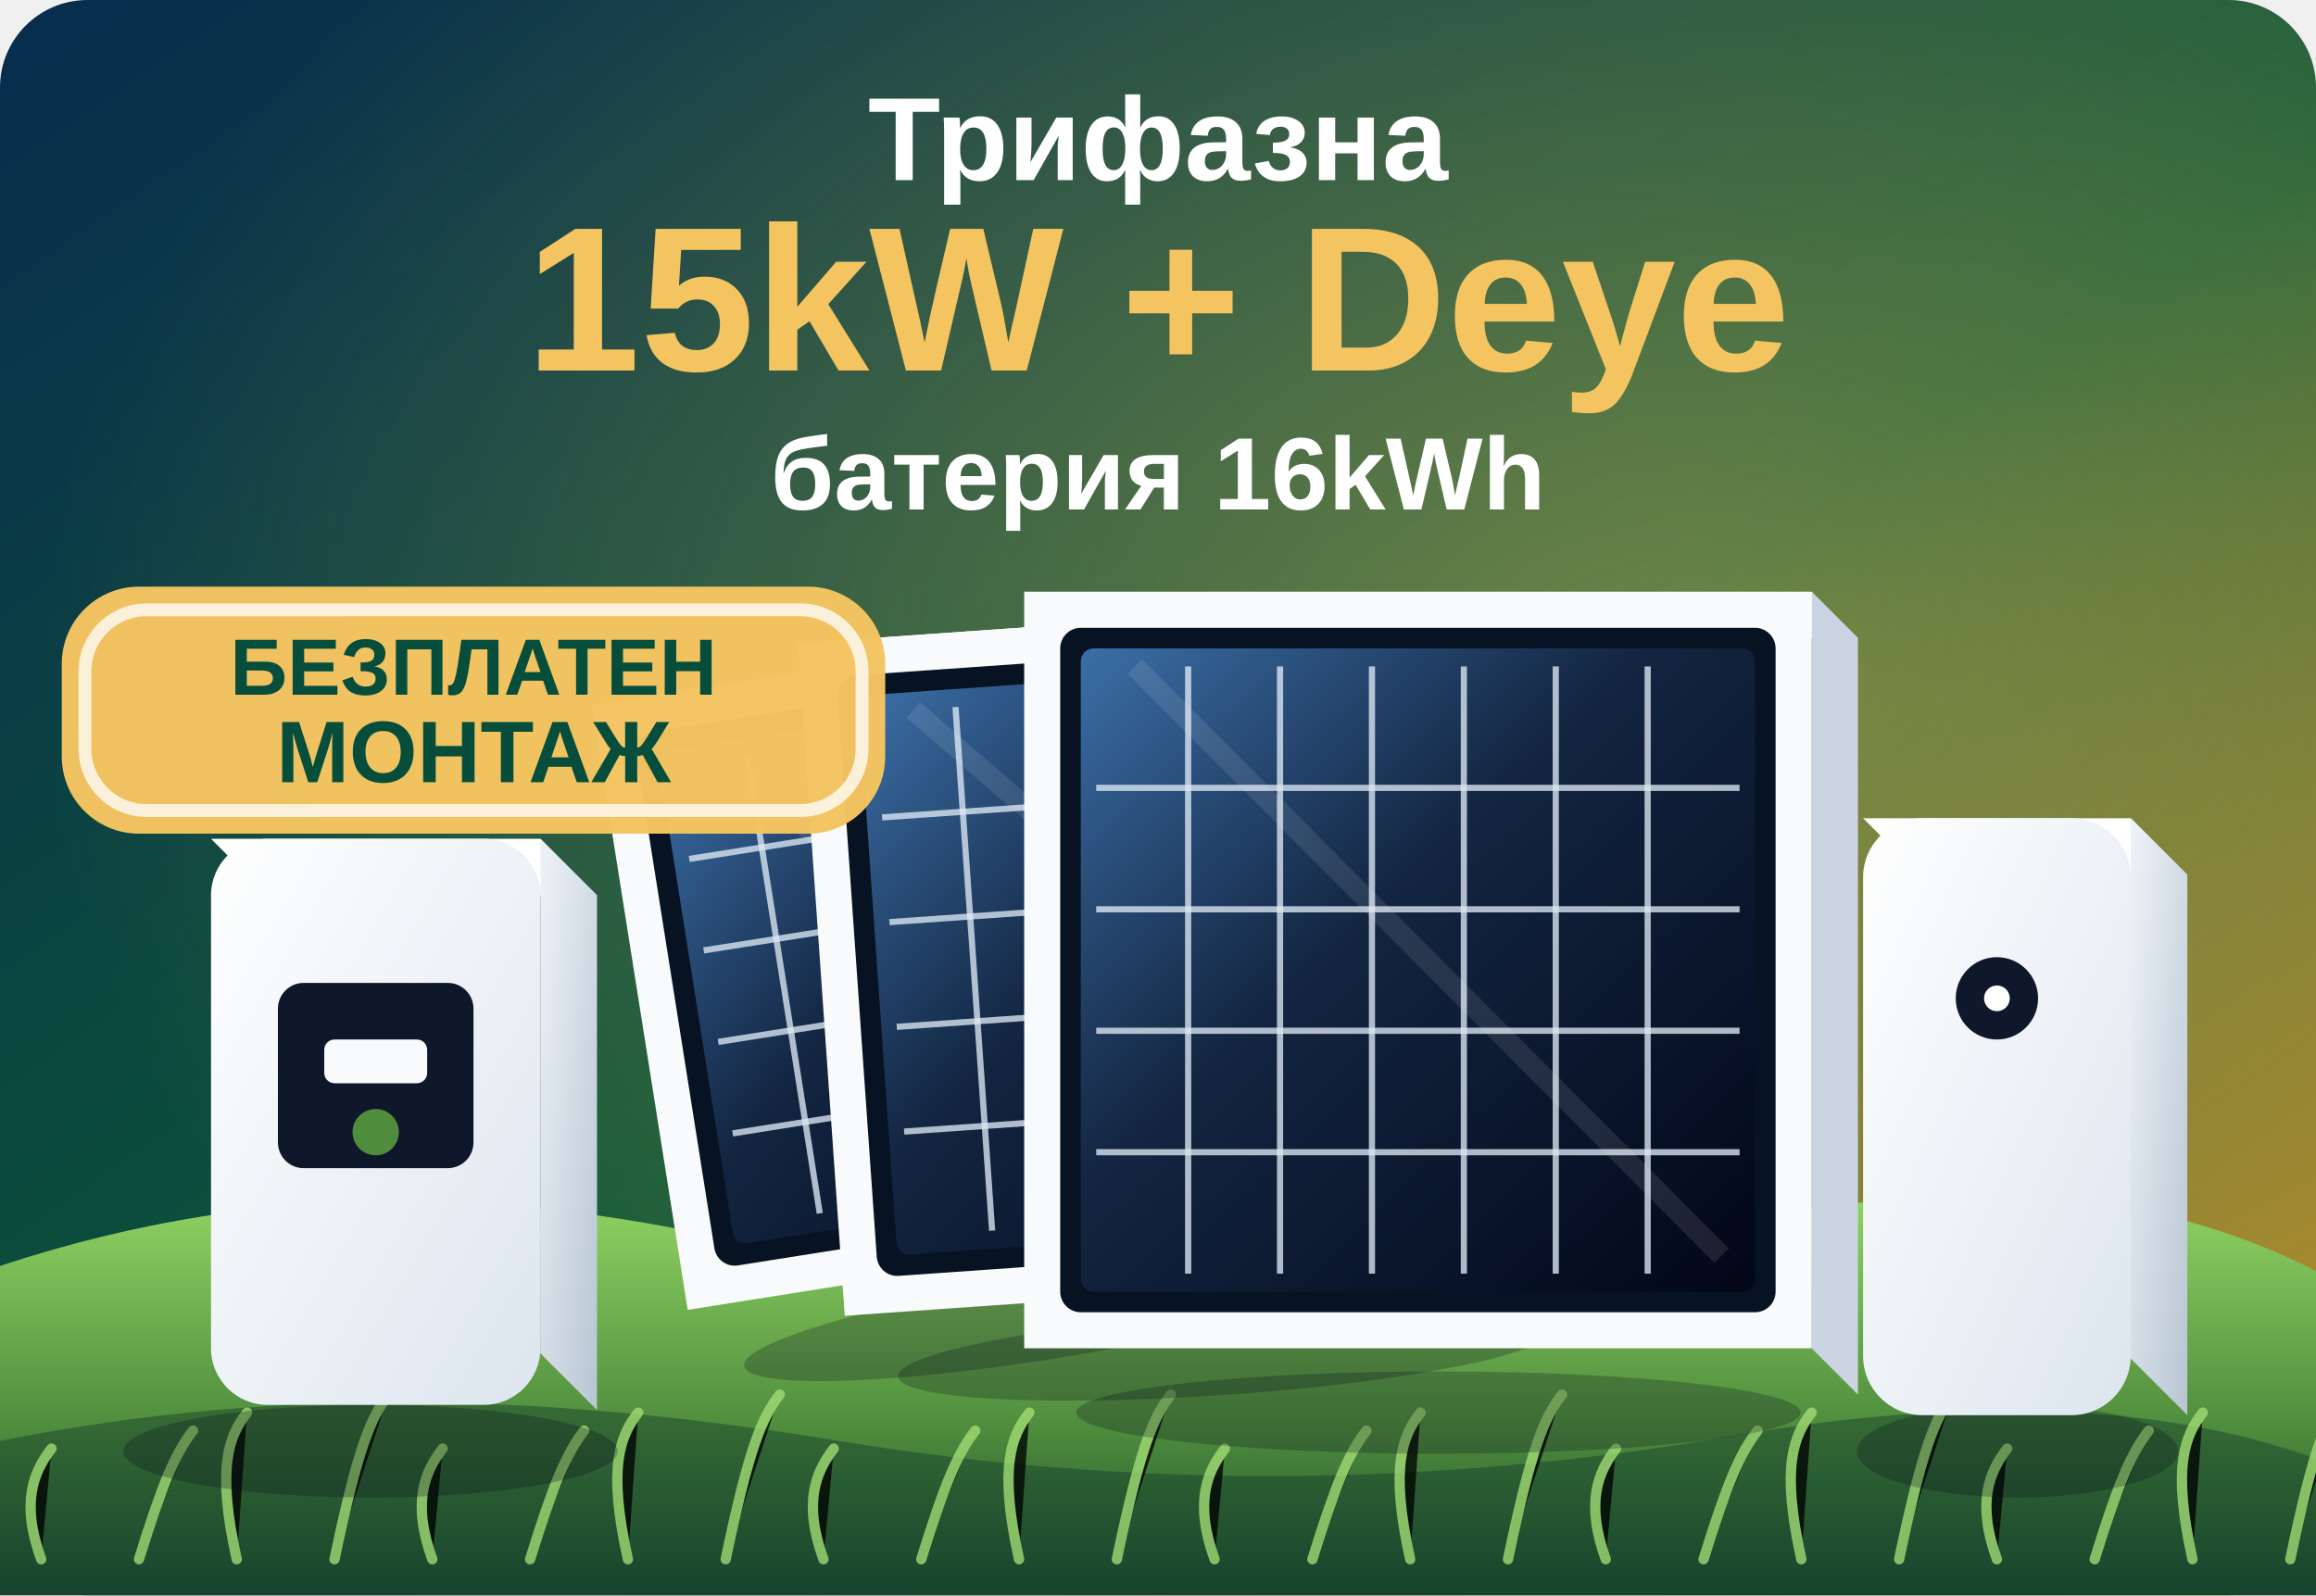
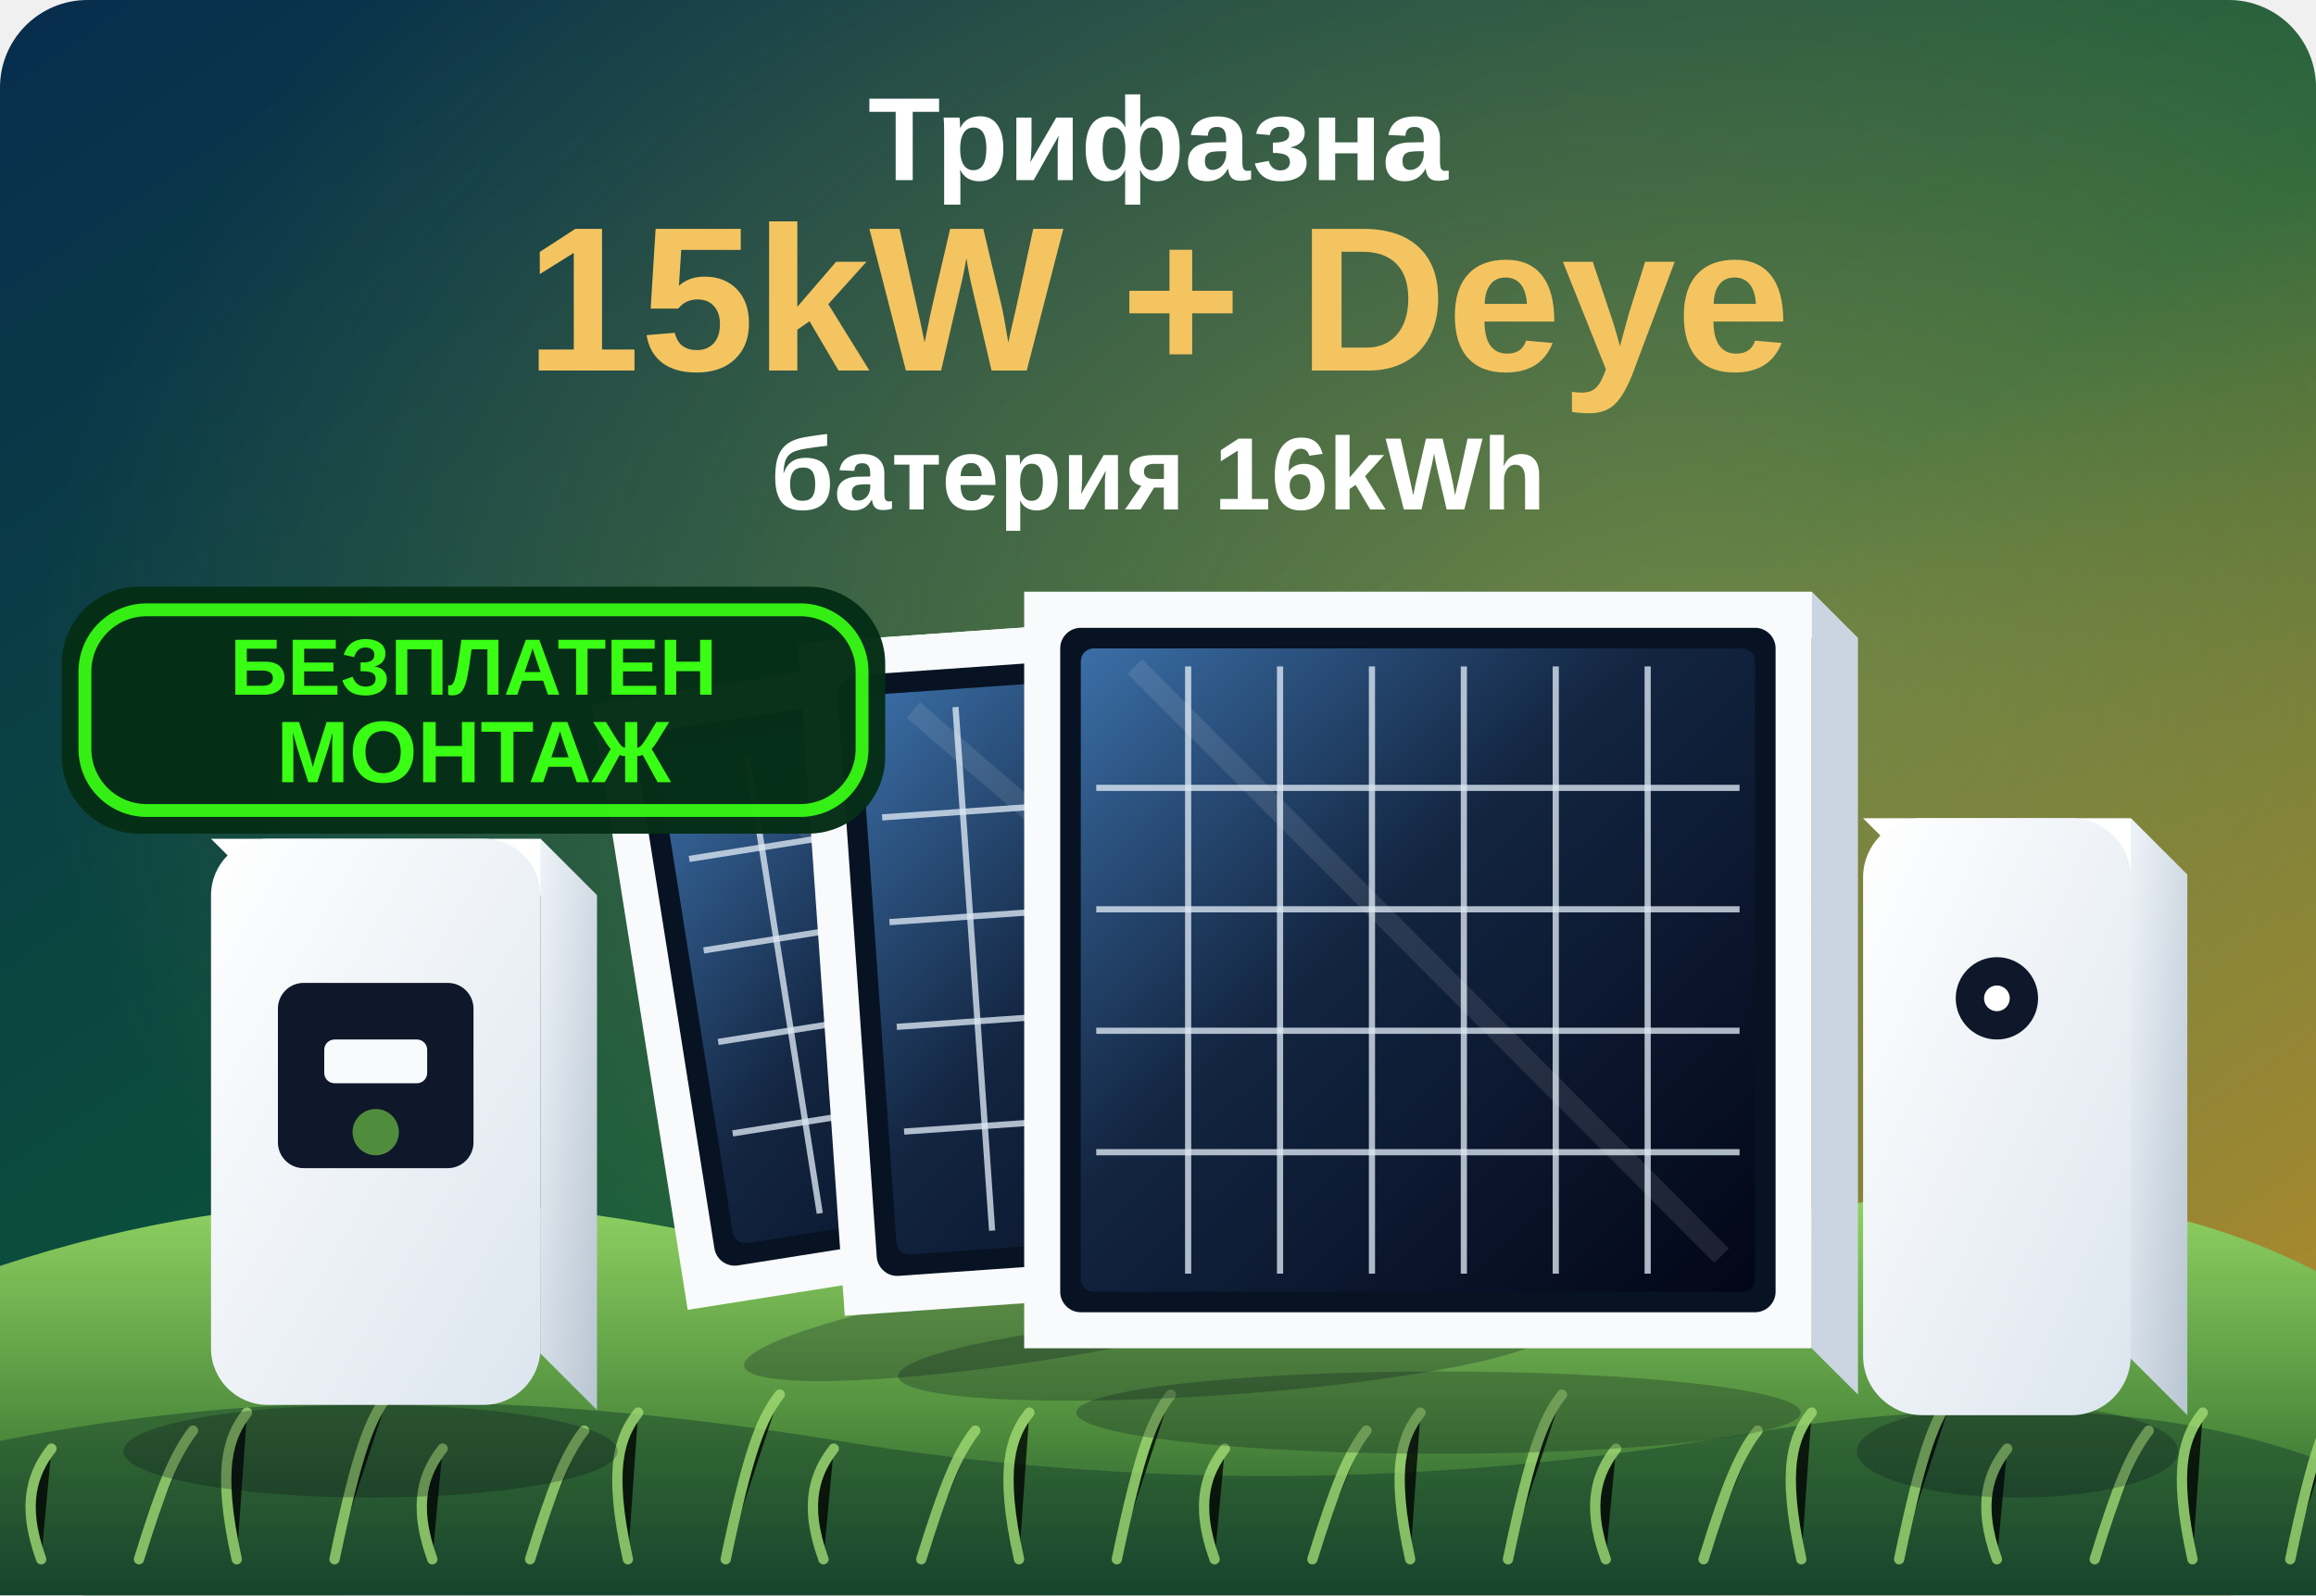
<svg xmlns="http://www.w3.org/2000/svg" width="900" height="620" viewBox="0 0 900 620" role="img" aria-label="Трифазна 15kW Deye 16kWh">
  <defs>
    <linearGradient id="bg" x1="0" y1="0" x2="1" y2="1">
      <stop offset="0" stop-color="#082C4E" />
      <stop offset=".55" stop-color="#0C5836" />
      <stop offset="1" stop-color="#C38A22" />
    </linearGradient>
    <radialGradient id="warm" cx=".72" cy=".42" r=".7">
      <stop offset="0" stop-color="#F5C45E" stop-opacity=".42" />
      <stop offset="1" stop-color="#F5C45E" stop-opacity="0" />
    </radialGradient>
    <linearGradient id="panelGlass" x1="0" y1="0" x2="1" y2="1">
      <stop offset="0" stop-color="#3B6FA7" />
      <stop offset=".42" stop-color="#132541" />
      <stop offset="1" stop-color="#020617" />
    </linearGradient>
    <linearGradient id="deviceFront" x1="0" y1="0" x2="1" y2="1">
      <stop offset="0" stop-color="#FFFFFF" />
      <stop offset="1" stop-color="#DCE5EE" />
    </linearGradient>
    <linearGradient id="deviceSide" x1="0" y1="0" x2="1" y2="1">
      <stop offset="0" stop-color="#EEF3F8" />
      <stop offset="1" stop-color="#B8C5D2" />
    </linearGradient>
    <linearGradient id="grass" x1="0" y1="0" x2="0" y2="1">
      <stop offset="0" stop-color="#91D363" />
      <stop offset=".58" stop-color="#4F8D3D" />
      <stop offset="1" stop-color="#17482F" />
    </linearGradient>
  </defs>
  <rect width="900" height="620" rx="34" fill="url(#bg)" />
  <rect width="900" height="620" rx="34" fill="url(#warm)" />
  <path class="offer-grass" d="M0 492c106 -35 204 -31 310 -4 118 29 219 29 337 -5 102 -29 187 -23 253 11v126H0z" fill="url(#grass)" />
  <path class="offer-grass" d="M0 560c110 -22 216 -18 326 0 115 19 232 18 348 -2 92 -16 169 -12 226 9v53H0z" fill="#143F2A" opacity=".48" />
  <path d="M16 606c-8 -22 -3 -34 4 -43" stroke="#A6DF76" stroke-width="4" stroke-linecap="round" opacity=".76" />
  <path d="M54 606c9 -29 14 -41 21 -50" stroke="#A6DF76" stroke-width="4" stroke-linecap="round" opacity=".76" />
  <path d="M92 606c-8 -36 -3 -48 4 -57" stroke="#A6DF76" stroke-width="4" stroke-linecap="round" opacity=".76" />
  <path d="M130 606c9 -43 14 -55 21 -64" stroke="#A6DF76" stroke-width="4" stroke-linecap="round" opacity=".76" />
  <path d="M168 606c-8 -22 -3 -34 4 -43" stroke="#A6DF76" stroke-width="4" stroke-linecap="round" opacity=".76" />
  <path d="M206 606c9 -29 14 -41 21 -50" stroke="#A6DF76" stroke-width="4" stroke-linecap="round" opacity=".76" />
  <path d="M244 606c-8 -36 -3 -48 4 -57" stroke="#A6DF76" stroke-width="4" stroke-linecap="round" opacity=".76" />
  <path d="M282 606c9 -43 14 -55 21 -64" stroke="#A6DF76" stroke-width="4" stroke-linecap="round" opacity=".76" />
  <path d="M320 606c-8 -22 -3 -34 4 -43" stroke="#A6DF76" stroke-width="4" stroke-linecap="round" opacity=".76" />
  <path d="M358 606c9 -29 14 -41 21 -50" stroke="#A6DF76" stroke-width="4" stroke-linecap="round" opacity=".76" />
  <path d="M396 606c-8 -36 -3 -48 4 -57" stroke="#A6DF76" stroke-width="4" stroke-linecap="round" opacity=".76" />
  <path d="M434 606c9 -43 14 -55 21 -64" stroke="#A6DF76" stroke-width="4" stroke-linecap="round" opacity=".76" />
  <path d="M472 606c-8 -22 -3 -34 4 -43" stroke="#A6DF76" stroke-width="4" stroke-linecap="round" opacity=".76" />
  <path d="M510 606c9 -29 14 -41 21 -50" stroke="#A6DF76" stroke-width="4" stroke-linecap="round" opacity=".76" />
  <path d="M548 606c-8 -36 -3 -48 4 -57" stroke="#A6DF76" stroke-width="4" stroke-linecap="round" opacity=".76" />
  <path d="M586 606c9 -43 14 -55 21 -64" stroke="#A6DF76" stroke-width="4" stroke-linecap="round" opacity=".76" />
  <path d="M624 606c-8 -22 -3 -34 4 -43" stroke="#A6DF76" stroke-width="4" stroke-linecap="round" opacity=".76" />
  <path d="M662 606c9 -29 14 -41 21 -50" stroke="#A6DF76" stroke-width="4" stroke-linecap="round" opacity=".76" />
  <path d="M700 606c-8 -36 -3 -48 4 -57" stroke="#A6DF76" stroke-width="4" stroke-linecap="round" opacity=".76" />
  <path d="M738 606c9 -43 14 -55 21 -64" stroke="#A6DF76" stroke-width="4" stroke-linecap="round" opacity=".76" />
  <path d="M776 606c-8 -22 -3 -34 4 -43" stroke="#A6DF76" stroke-width="4" stroke-linecap="round" opacity=".76" />
  <path d="M814 606c9 -29 14 -41 21 -50" stroke="#A6DF76" stroke-width="4" stroke-linecap="round" opacity=".76" />
  <path d="M852 606c-8 -36 -3 -48 4 -57" stroke="#A6DF76" stroke-width="4" stroke-linecap="round" opacity=".76" />
  <path d="M890 606c9 -43 14 -55 21 -64" stroke="#A6DF76" stroke-width="4" stroke-linecap="round" opacity=".76" />
  <g font-family="Arial, sans-serif" text-anchor="middle">
    <text x="450" y="70" font-size="46" font-weight="900" fill="#FFFFFF">Трифазна</text>
    <text x="450" y="144" font-size="80" font-weight="900" fill="#F4C461">15kW + Deye</text>
    <text x="450" y="198" font-size="40" font-weight="900" fill="#FFFFFF">батерия 16kWh</text>
  </g>
  <g class="solar-module">
    <g class="panel-3d" transform="translate(230 274) rotate(-9)">
      <ellipse cx="136" cy="263" rx="117.76" ry="16" fill="#020617" opacity=".24" />
      <polygon points="18,18 274,18 256,0 0,0" fill="#FFFFFF" />
      <polygon points="256,0 274,18 274,256 256,238" fill="#CBD5E1" />
      <polygon points="0,0 256,0 256,238 0,238" fill="#F8FAFC" />
      <rect x="14" y="14" width="228" height="210" rx="8" fill="#071322" />
      <rect x="22" y="22" width="212" height="194" rx="5" fill="url(#panelGlass)" />
      <line x1="56.571" y1="29" x2="56.571" y2="209" stroke="#DCE8F4" stroke-width="2.4" opacity=".78" />
      <line x1="85.143" y1="29" x2="85.143" y2="209" stroke="#DCE8F4" stroke-width="2.4" opacity=".78" />
      <line x1="113.714" y1="29" x2="113.714" y2="209" stroke="#DCE8F4" stroke-width="2.4" opacity=".78" />
      <line x1="142.286" y1="29" x2="142.286" y2="209" stroke="#DCE8F4" stroke-width="2.4" opacity=".78" />
      <line x1="170.857" y1="29" x2="170.857" y2="209" stroke="#DCE8F4" stroke-width="2.4" opacity=".78" />
      <line x1="199.429" y1="29" x2="199.429" y2="209" stroke="#DCE8F4" stroke-width="2.4" opacity=".78" />
      <line x1="28" y1="65" x2="228" y2="65" stroke="#DCE8F4" stroke-width="2.4" opacity=".78" />
      <line x1="28" y1="101" x2="228" y2="101" stroke="#DCE8F4" stroke-width="2.4" opacity=".78" />
      <line x1="28" y1="137" x2="228" y2="137" stroke="#DCE8F4" stroke-width="2.4" opacity=".78" />
      <line x1="28" y1="173" x2="228" y2="173" stroke="#DCE8F4" stroke-width="2.4" opacity=".78" />
      <path d="M43 29L221 202" stroke="#FFFFFF" stroke-width="8" opacity=".1" />
    </g>
    <g class="panel-3d" transform="translate(310 250) rotate(-4)">
      <ellipse cx="146" cy="287" rx="126.96" ry="16" fill="#020617" opacity=".24" />
      <polygon points="18,18 294,18 276,0 0,0" fill="#FFFFFF" />
      <polygon points="276,0 294,18 294,280 276,262" fill="#CBD5E1" />
      <polygon points="0,0 276,0 276,262 0,262" fill="#F8FAFC" />
      <rect x="14" y="14" width="248" height="234" rx="8" fill="#071322" />
      <rect x="22" y="22" width="232" height="218" rx="5" fill="url(#panelGlass)" />
      <line x1="59.429" y1="29" x2="59.429" y2="233" stroke="#DCE8F4" stroke-width="2.4" opacity=".78" />
      <line x1="90.857" y1="29" x2="90.857" y2="233" stroke="#DCE8F4" stroke-width="2.4" opacity=".78" />
      <line x1="122.286" y1="29" x2="122.286" y2="233" stroke="#DCE8F4" stroke-width="2.4" opacity=".78" />
      <line x1="153.714" y1="29" x2="153.714" y2="233" stroke="#DCE8F4" stroke-width="2.4" opacity=".78" />
      <line x1="185.143" y1="29" x2="185.143" y2="233" stroke="#DCE8F4" stroke-width="2.4" opacity=".78" />
      <line x1="216.571" y1="29" x2="216.571" y2="233" stroke="#DCE8F4" stroke-width="2.4" opacity=".78" />
      <line x1="28" y1="69.8" x2="248" y2="69.8" stroke="#DCE8F4" stroke-width="2.4" opacity=".78" />
      <line x1="28" y1="110.6" x2="248" y2="110.6" stroke="#DCE8F4" stroke-width="2.4" opacity=".78" />
      <line x1="28" y1="151.4" x2="248" y2="151.4" stroke="#DCE8F4" stroke-width="2.4" opacity=".78" />
      <line x1="28" y1="192.2" x2="248" y2="192.2" stroke="#DCE8F4" stroke-width="2.4" opacity=".78" />
      <path d="M43 29L241 226" stroke="#FFFFFF" stroke-width="8" opacity=".1" />
    </g>
    <g class="panel-3d" transform="translate(398 230) rotate(0)">
      <ellipse cx="161" cy="319" rx="140.76" ry="16" fill="#020617" opacity=".24" />
      <polygon points="18,18 324,18 306,0 0,0" fill="#FFFFFF" />
      <polygon points="306,0 324,18 324,312 306,294" fill="#CBD5E1" />
      <polygon points="0,0 306,0 306,294 0,294" fill="#F8FAFC" />
      <rect x="14" y="14" width="278" height="266" rx="8" fill="#071322" />
      <rect x="22" y="22" width="262" height="250" rx="5" fill="url(#panelGlass)" />
      <line x1="63.714" y1="29" x2="63.714" y2="265" stroke="#DCE8F4" stroke-width="2.4" opacity=".78" />
      <line x1="99.429" y1="29" x2="99.429" y2="265" stroke="#DCE8F4" stroke-width="2.4" opacity=".78" />
      <line x1="135.143" y1="29" x2="135.143" y2="265" stroke="#DCE8F4" stroke-width="2.4" opacity=".78" />
      <line x1="170.857" y1="29" x2="170.857" y2="265" stroke="#DCE8F4" stroke-width="2.4" opacity=".78" />
      <line x1="206.571" y1="29" x2="206.571" y2="265" stroke="#DCE8F4" stroke-width="2.4" opacity=".78" />
      <line x1="242.286" y1="29" x2="242.286" y2="265" stroke="#DCE8F4" stroke-width="2.4" opacity=".78" />
      <line x1="28" y1="76.2" x2="278" y2="76.2" stroke="#DCE8F4" stroke-width="2.4" opacity=".78" />
      <line x1="28" y1="123.4" x2="278" y2="123.4" stroke="#DCE8F4" stroke-width="2.4" opacity=".78" />
      <line x1="28" y1="170.6" x2="278" y2="170.6" stroke="#DCE8F4" stroke-width="2.4" opacity=".78" />
      <line x1="28" y1="217.8" x2="278" y2="217.8" stroke="#DCE8F4" stroke-width="2.4" opacity=".78" />
      <path d="M43 29L271 258" stroke="#FFFFFF" stroke-width="8" opacity=".1" />
    </g>
  </g>
  <g class="hero-product">
    <g class="inverter-3d">
      <ellipse cx="144" cy="564" rx="96" ry="18" fill="#020617" opacity=".26" />
      <polygon points="82,326 210,326 232,348 104,348" fill="#FFFFFF" />
      <polygon points="210,326 232,348 232,548 210,526" fill="url(#deviceSide)" />
      <rect x="82" y="326" width="128" height="220" rx="22" fill="url(#deviceFront)" />
      <rect x="108" y="382" width="76" height="72" rx="10" fill="#0F172A" />
      <rect x="126" y="404" width="40" height="17" rx="4" fill="#F8FAFC" />
      <circle cx="146" cy="440" r="9" fill="#4F8D3D" />
    </g>
  </g>
  <g class="hero-product">
    <g class="battery-3d">
      <ellipse cx="784" cy="564" rx="62.4" ry="18" fill="#020617" opacity=".24" />
      <polygon points="724,318 828,318 850,340 746,340" fill="#FFFFFF" />
      <polygon points="828,318 850,340 850,550 828,528" fill="url(#deviceSide)" />
      <rect x="724" y="318" width="104" height="232" rx="23" fill="url(#deviceFront)" />
      <circle cx="776" cy="388" r="16" fill="#0F172A" />
      <circle cx="776" cy="388" r="5" fill="#FFFFFF" />
    </g>
  </g>
  <g class="free-install-badge" transform="translate(24 228)">
-     <rect width="320" height="96" rx="30" fill="#F4C461" opacity=".98" />
-     <rect x="9" y="9" width="302" height="78" rx="24" fill="none" stroke="#FFFFFF" stroke-width="5" opacity=".76" />
-     <text x="160" y="42" text-anchor="middle" font-family="Arial, sans-serif" font-size="31" font-weight="900" fill="#064E3B">БЕЗПЛАТЕН</text>
-     <text x="160" y="76" text-anchor="middle" font-family="Arial, sans-serif" font-size="34" font-weight="900" fill="#064E3B">МОНТАЖ</text>
+     <rect width="320" height="96" rx="30" fill="#052E16" opacity=".98" />
+     <rect x="9" y="9" width="302" height="78" rx="24" fill="none" stroke="#39FF14" stroke-width="5" opacity=".92" />
+     <text x="160" y="42" text-anchor="middle" font-family="Arial, sans-serif" font-size="31" font-weight="900" fill="#39FF14">БЕЗПЛАТЕН</text>
+     <text x="160" y="76" text-anchor="middle" font-family="Arial, sans-serif" font-size="34" font-weight="900" fill="#39FF14">МОНТАЖ</text>
  </g>
</svg>
